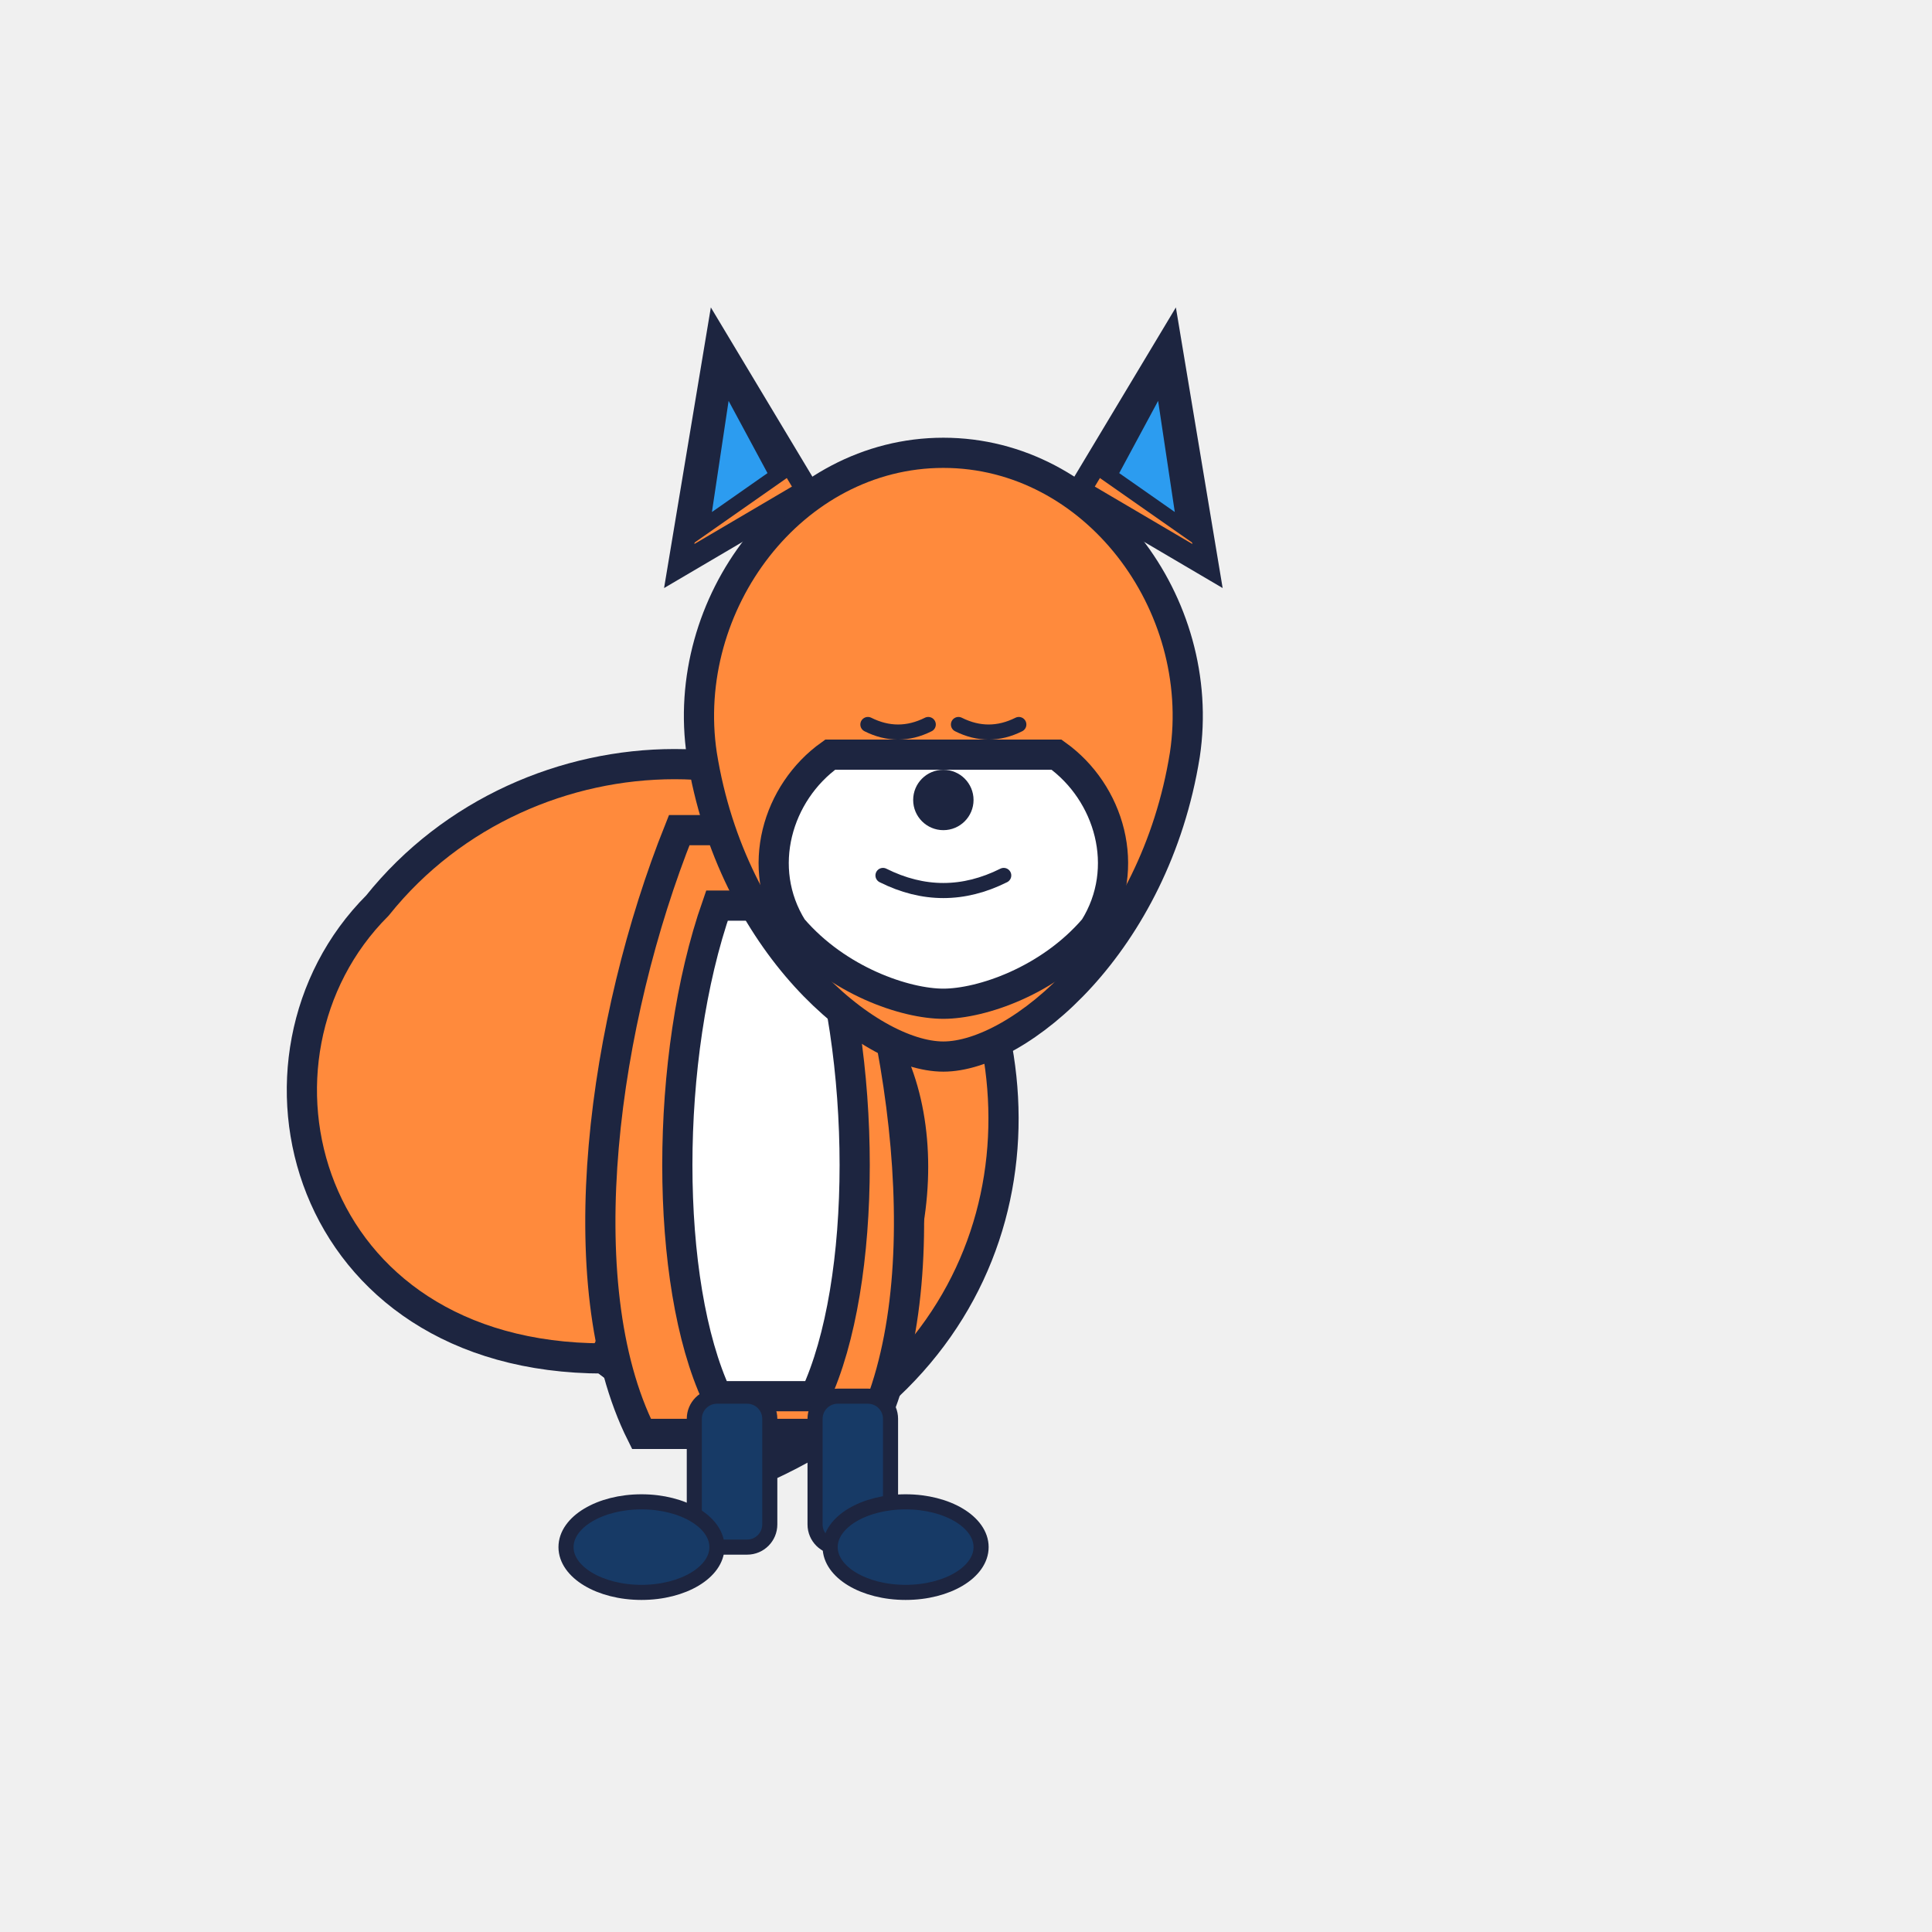
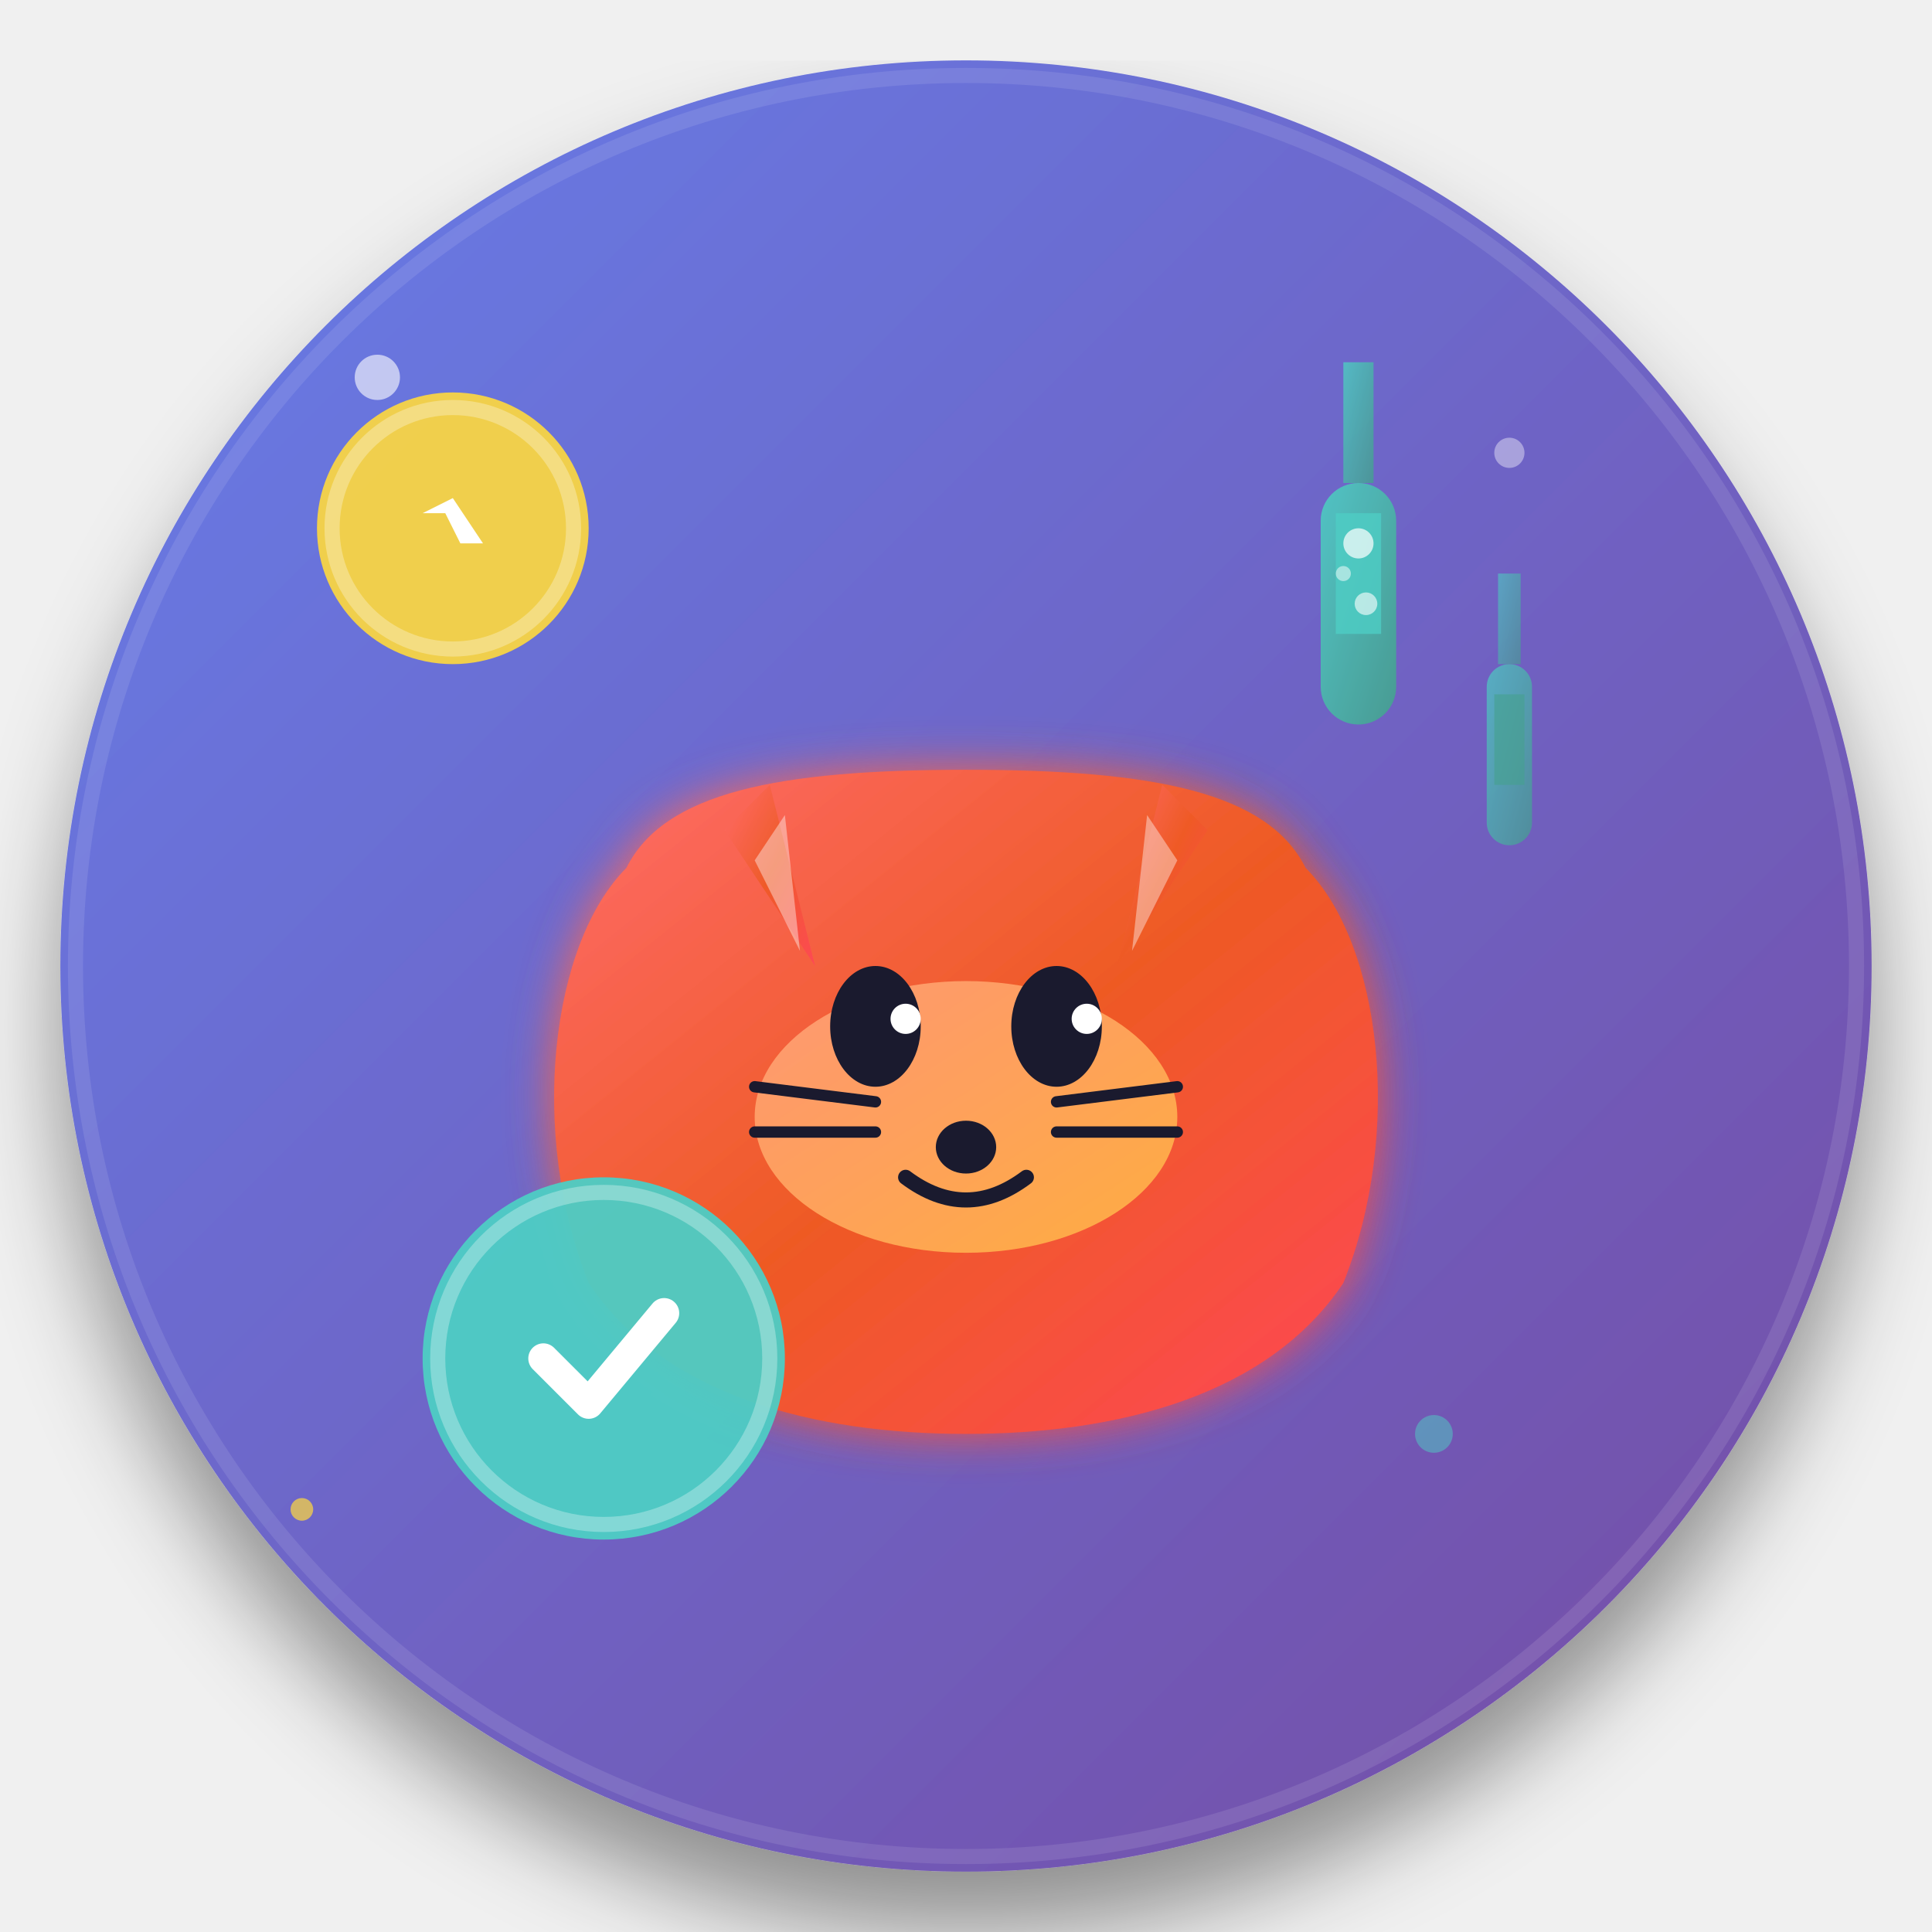
<svg xmlns="http://www.w3.org/2000/svg" width="256" height="256" viewBox="0 0 256 256">
-   <path d="M80 180 C 40 180, 30 140, 50 120 C 70 95, 110 95, 125 120 C 140 145, 135 180, 100 195 Z" fill="#FF8A3C" stroke="#1D2540" stroke-width="4" />
-   <path d="M100 195 C 120 180, 125 155, 118 140 C 103 150, 90 160, 80 180 Z" fill="#FFFFFF" stroke="#1D2540" stroke-width="4" />
-   <path d="M90 110 C 80 135, 75 170, 85 190 L 115 190 C 125 170, 120 135, 110 110 Z" fill="#FF8A3C" stroke="#1D2540" stroke-width="4" />
-   <path d="M95 120 C 88 140, 88 170, 95 185 L 108 185 C 115 170, 115 140, 108 120 Z" fill="#FFFFFF" stroke="#1D2540" stroke-width="4" />
-   <rect x="92" y="185" width="10" height="20" rx="3" fill="#173A66" stroke="#1D2540" stroke-width="2" />
-   <rect x="108" y="185" width="10" height="20" rx="3" fill="#173A66" stroke="#1D2540" stroke-width="2" />
-   <ellipse cx="85" cy="205" rx="10" ry="6" fill="#173A66" stroke="#1D2540" stroke-width="2" />
-   <ellipse cx="120" cy="205" rx="10" ry="6" fill="#173A66" stroke="#1D2540" stroke-width="2" />
-   <g transform="translate(75,60)">
-     <path d="M50 0 C 30 0, 15 20, 18 40 C 22 65, 40 80, 50 80 C 60 80, 78 65, 82 40 C 85 20, 70 0, 50 0 Z" fill="#FF8A3C" stroke="#1D2540" stroke-width="4" />
-     <path d="M35 40 C 28 45, 25 55, 30 63 C 36 70, 45 73, 50 73 C 55 73, 64 70, 70 63 C 75 55, 72 45, 65 40 Z" fill="#FFFFFF" stroke="#1D2540" stroke-width="4" />
-     <circle cx="50" cy="46" r="4" fill="#1D2540" />
-     <path d="M42 56 Q 50 60, 58 56" fill="none" stroke="#1D2540" stroke-width="2" stroke-linecap="round" />
-     <path d="M40 36 Q 44 38, 48 36" fill="none" stroke="#1D2540" stroke-width="2" stroke-linecap="round" />
-     <path d="M52 36 Q 56 38, 60 36" fill="none" stroke="#1D2540" stroke-width="2" stroke-linecap="round" />
-     <path d="M32 5 L 20 -15 L 15 15 Z" fill="#FF8A3C" stroke="#1D2540" stroke-width="3" />
-     <path d="M28 3 L 21 -10 L 18 10 Z" fill="#2C9CF0" stroke="#1D2540" stroke-width="2" />
-     <path d="M68 5 L 80 -15 L 85 15 Z" fill="#FF8A3C" stroke="#1D2540" stroke-width="3" />
-     <path d="M72 3 L 79 -10 L 82 10 Z" fill="#2C9CF0" stroke="#1D2540" stroke-width="2" />
+   <defs>
+     <linearGradient id="bgGradient" x1="0%" y1="0%" x2="100%" y2="100%">
+       <stop offset="0%" style="stop-color:#667eea;stop-opacity:1" />
+       <stop offset="100%" style="stop-color:#764ba2;stop-opacity:1" />
+     </linearGradient>
+     <linearGradient id="foxBodyGradient" x1="0%" y1="0%" x2="100%" y2="100%">
+       <stop offset="0%" style="stop-color:#ff6b6b;stop-opacity:1" />
+       <stop offset="50%" style="stop-color:#ee5a24;stop-opacity:1" />
+       <stop offset="100%" style="stop-color:#ff4757;stop-opacity:1" />
+     </linearGradient>
+     <linearGradient id="foxFaceGradient" x1="0%" y1="0%" x2="100%" y2="100%">
+       <stop offset="0%" style="stop-color:#ff9a76;stop-opacity:1" />
+       <stop offset="100%" style="stop-color:#ffb142;stop-opacity:1" />
+     </linearGradient>
+     <linearGradient id="testTubeGradient" x1="0%" y1="0%" x2="100%" y2="100%">
+       <stop offset="0%" style="stop-color:#4ecdc4;stop-opacity:1" />
+       <stop offset="100%" style="stop-color:#44a08d;stop-opacity:1" />
+     </linearGradient>
+     <filter id="shadow" x="-20%" y="-20%" width="140%" height="140%">
+       <feDropShadow dx="0" dy="8" stdDeviation="6" flood-color="rgba(0,0,0,0.4)" />
+     </filter>
+     <filter id="glow">
+       <feGaussianBlur stdDeviation="3" result="coloredBlur" />
+       <feMerge>
+         <feMergeNode in="coloredBlur" />
+         <feMergeNode in="SourceGraphic" />
+       </feMerge>
+     </filter>
+   </defs>
+   <circle cx="128" cy="128" r="120" fill="url(#bgGradient)" filter="url(#shadow)" />
+   <circle cx="128" cy="128" r="118" fill="none" stroke="rgba(255,255,255,0.1)" stroke-width="2" />
+   <g transform="translate(128, 140)">
+     <path d="M-45,-25 C-55,-15 -58,10 -50,30 C-40,45 -20,50 0,50 C20,50 40,45 50,30 C58,10 55,-15 45,-25 C40,-35 25,-38 0,-38 C-25,-38 -40,-35 -45,-25 Z" fill="url(#foxBodyGradient)" filter="url(#glow)" />
+     <ellipse cx="0" cy="8" rx="28" ry="18" fill="url(#foxFaceGradient)" opacity="0.95" />
+     <polygon points="-32,-30 -20,-12 -26,-36" fill="url(#foxBodyGradient)" opacity="0.9" />
+     <polygon points="32,-30 20,-12 26,-36" fill="url(#foxBodyGradient)" opacity="0.9" />
+     <polygon points="-28,-26 -22,-14 -24,-32" fill="rgba(255,255,255,0.4)" />
+     <polygon points="28,-26 22,-14 24,-32" fill="rgba(255,255,255,0.4)" />
+     <ellipse cx="-12" cy="-4" rx="6" ry="8" fill="#1a1a2e" />
+     <ellipse cx="12" cy="-4" rx="6" ry="8" fill="#1a1a2e" />
+     <circle cx="-8" cy="-5" r="2" fill="#fff" />
+     <circle cx="16" cy="-5" r="2" fill="#fff" />
+     <ellipse cx="0" cy="12" rx="4" ry="3.5" fill="#1a1a2e" />
+     <path d="M-8,16 Q0,22 8,16" fill="none" stroke="#1a1a2e" stroke-width="2" stroke-linecap="round" />
+     <line x1="-28" y1="4" x2="-12" y2="6" stroke="#1a1a2e" stroke-width="1.5" stroke-linecap="round" />
+     <line x1="-28" y1="10" x2="-12" y2="10" stroke="#1a1a2e" stroke-width="1.5" stroke-linecap="round" />
+     <line x1="28" y1="4" x2="12" y2="6" stroke="#1a1a2e" stroke-width="1.5" stroke-linecap="round" />
+     <line x1="28" y1="10" x2="12" y2="10" stroke="#1a1a2e" stroke-width="1.5" stroke-linecap="round" />
  </g>
+   <g transform="translate(180, 80)">
+     <rect x="-5" y="-16" width="10" height="32" rx="5" fill="url(#testTubeGradient)" opacity="0.9" />
+     <rect x="-2" y="-32" width="4" height="16" fill="url(#testTubeGradient)" opacity="0.8" />
+     <rect x="-3" y="-12" width="6" height="16" fill="#4ecdc4" opacity="0.8" />
+     <circle cx="0" cy="-8" r="2" fill="#fff" opacity="0.7" />
+     <circle cx="-2" cy="-4" r="1" fill="#fff" opacity="0.5" />
+     <circle cx="1" cy="0" r="1.5" fill="#fff" opacity="0.6" />
+   </g>
+   <g transform="translate(200, 100)">
+     <rect x="-3" y="-12" width="6" height="24" rx="3" fill="url(#testTubeGradient)" opacity="0.7" />
+     <rect x="-1.5" y="-24" width="3" height="12" fill="url(#testTubeGradient)" opacity="0.6" />
+     <rect x="-2" y="-8" width="4" height="12" fill="#44a08d" opacity="0.6" />
+   </g>
+   <g transform="translate(80, 180)">
+     <circle cx="0" cy="0" r="24" fill="#4ecdc4" opacity="0.95" />
+     <circle cx="0" cy="0" r="22" fill="none" stroke="rgba(255,255,255,0.3)" stroke-width="2" />
+     <path d="M-8,0 L-2,6 8,-6" fill="none" stroke="#fff" stroke-width="4" stroke-linecap="round" stroke-linejoin="round" />
+   </g>
+   <g transform="translate(60, 70)">
+     <circle cx="0" cy="0" r="18" fill="#ffd93d" opacity="0.9" />
+     <circle cx="0" cy="0" r="16" fill="none" stroke="rgba(255,255,255,0.3)" stroke-width="2" />
+     <path d="M-4,-2 L-1,-2 L1,2 L4,2 L0,-4 Z" fill="#fff" />
+   </g>
+   <circle cx="50" cy="50" r="3" fill="#fff" opacity="0.6" />
+   <circle cx="200" cy="60" r="2" fill="#fff" opacity="0.4" />
+   <circle cx="190" cy="190" r="2.5" fill="#4ecdc4" opacity="0.5" />
+   <circle cx="40" cy="200" r="1.5" fill="#ffd93d" opacity="0.7" />
</svg>
